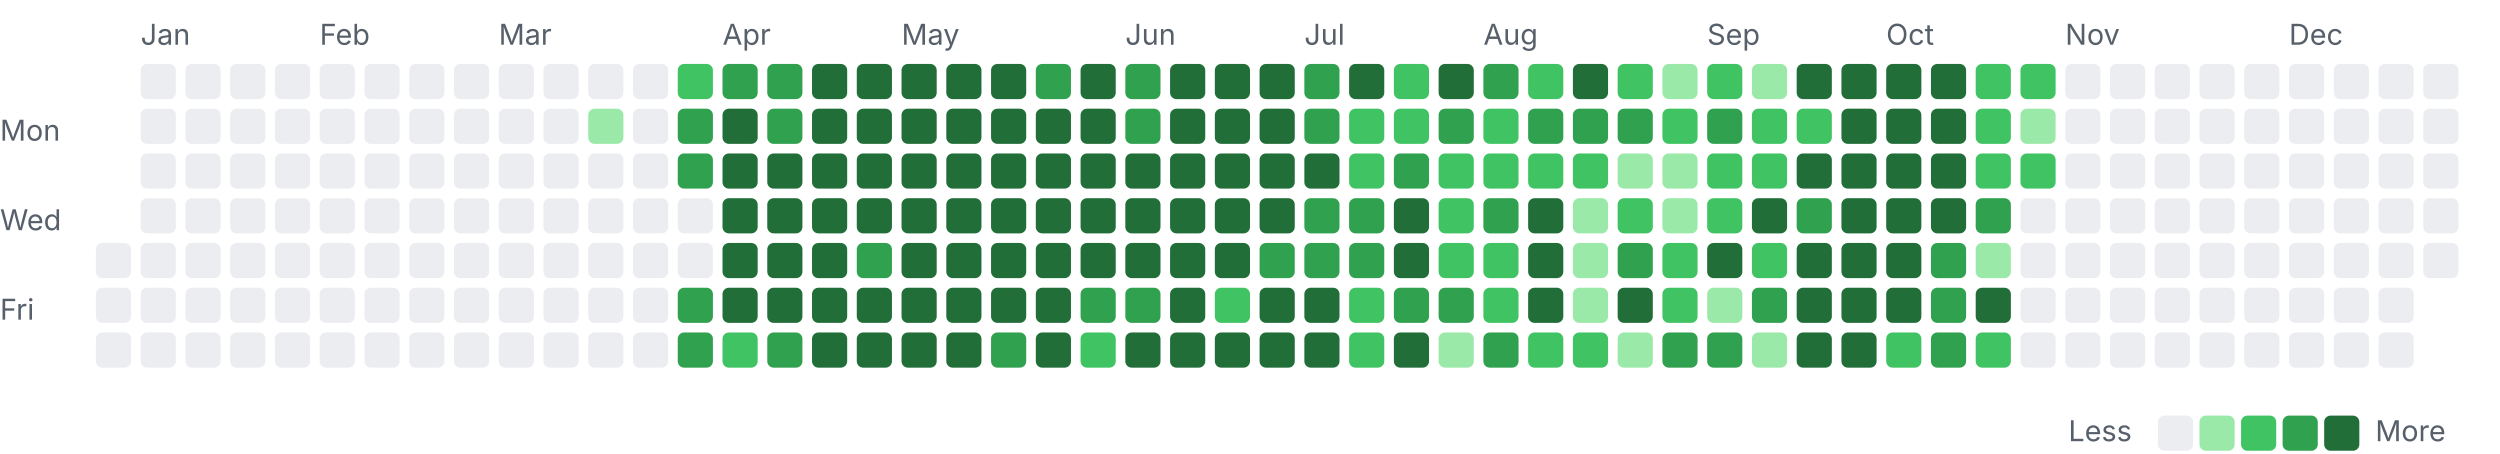
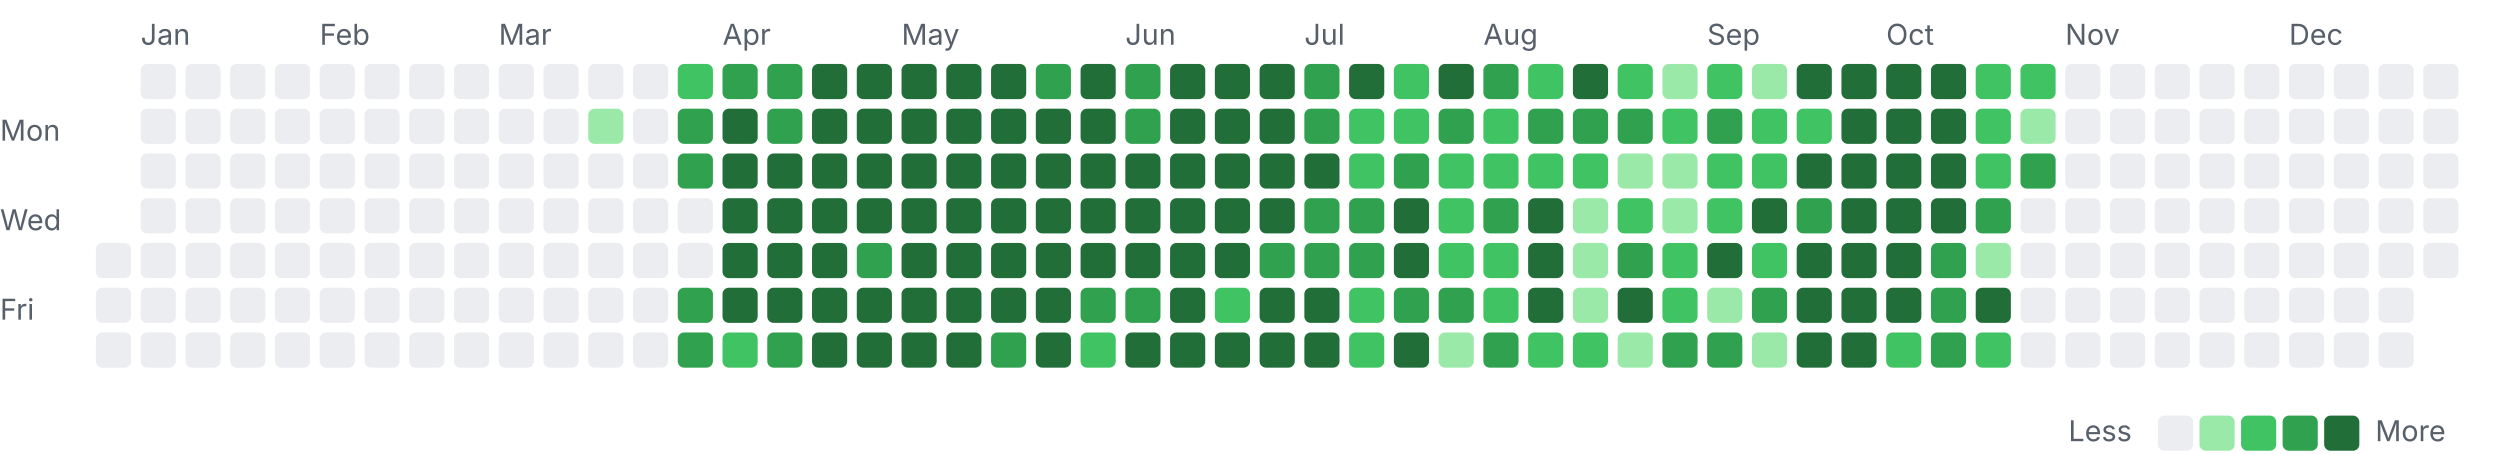
<svg xmlns="http://www.w3.org/2000/svg" width="782" height="142" viewBox="0 0 782 142">
  <style>.l0{fill:#ebedf0}.l1{fill:#9be9a8}.l2{fill:#40c463}.l3{fill:#30a14e}.l4{fill:#216e39} .lbl{fill:#57606a;font:9px -apple-system,Segoe UI,sans-serif}@media(prefers-color-scheme:dark){.l0{fill:#161b22}.l1{fill:#0e4429}.l2{fill:#006d32}.l3{fill:#26a641}.l4{fill:#39d353} .lbl{fill:#8b949e}}</style>
  <text class="lbl" x="44" y="14">Jan</text>
  <text class="lbl" x="100" y="14">Feb</text>
  <text class="lbl" x="156" y="14">Mar</text>
  <text class="lbl" x="226" y="14">Apr</text>
  <text class="lbl" x="282" y="14">May</text>
  <text class="lbl" x="352" y="14">Jun</text>
  <text class="lbl" x="408" y="14">Jul</text>
  <text class="lbl" x="464" y="14">Aug</text>
  <text class="lbl" x="534" y="14">Sep</text>
  <text class="lbl" x="590" y="14">Oct</text>
  <text class="lbl" x="646" y="14">Nov</text>
  <text class="lbl" x="716" y="14">Dec</text>
  <text class="lbl" x="0" y="44">Mon</text>
  <text class="lbl" x="0" y="72">Wed</text>
  <text class="lbl" x="0" y="100">Fri</text>
  <rect class="l0" x="30" y="76" width="11" height="11" rx="2" />
  <rect class="l0" x="30" y="90" width="11" height="11" rx="2" />
  <rect class="l0" x="30" y="104" width="11" height="11" rx="2" />
  <rect class="l0" x="44" y="20" width="11" height="11" rx="2" />
  <rect class="l0" x="44" y="34" width="11" height="11" rx="2" />
  <rect class="l0" x="44" y="48" width="11" height="11" rx="2" />
  <rect class="l0" x="44" y="62" width="11" height="11" rx="2" />
  <rect class="l0" x="44" y="76" width="11" height="11" rx="2" />
  <rect class="l0" x="44" y="90" width="11" height="11" rx="2" />
  <rect class="l0" x="44" y="104" width="11" height="11" rx="2" />
  <rect class="l0" x="58" y="20" width="11" height="11" rx="2" />
  <rect class="l0" x="58" y="34" width="11" height="11" rx="2" />
  <rect class="l0" x="58" y="48" width="11" height="11" rx="2" />
  <rect class="l0" x="58" y="62" width="11" height="11" rx="2" />
  <rect class="l0" x="58" y="76" width="11" height="11" rx="2" />
  <rect class="l0" x="58" y="90" width="11" height="11" rx="2" />
  <rect class="l0" x="58" y="104" width="11" height="11" rx="2" />
  <rect class="l0" x="72" y="20" width="11" height="11" rx="2" />
  <rect class="l0" x="72" y="34" width="11" height="11" rx="2" />
  <rect class="l0" x="72" y="48" width="11" height="11" rx="2" />
  <rect class="l0" x="72" y="62" width="11" height="11" rx="2" />
  <rect class="l0" x="72" y="76" width="11" height="11" rx="2" />
  <rect class="l0" x="72" y="90" width="11" height="11" rx="2" />
  <rect class="l0" x="72" y="104" width="11" height="11" rx="2" />
  <rect class="l0" x="86" y="20" width="11" height="11" rx="2" />
  <rect class="l0" x="86" y="34" width="11" height="11" rx="2" />
  <rect class="l0" x="86" y="48" width="11" height="11" rx="2" />
  <rect class="l0" x="86" y="62" width="11" height="11" rx="2" />
  <rect class="l0" x="86" y="76" width="11" height="11" rx="2" />
  <rect class="l0" x="86" y="90" width="11" height="11" rx="2" />
  <rect class="l0" x="86" y="104" width="11" height="11" rx="2" />
  <rect class="l0" x="100" y="20" width="11" height="11" rx="2" />
  <rect class="l0" x="100" y="34" width="11" height="11" rx="2" />
  <rect class="l0" x="100" y="48" width="11" height="11" rx="2" />
  <rect class="l0" x="100" y="62" width="11" height="11" rx="2" />
  <rect class="l0" x="100" y="76" width="11" height="11" rx="2" />
  <rect class="l0" x="100" y="90" width="11" height="11" rx="2" />
  <rect class="l0" x="100" y="104" width="11" height="11" rx="2" />
  <rect class="l0" x="114" y="20" width="11" height="11" rx="2" />
  <rect class="l0" x="114" y="34" width="11" height="11" rx="2" />
  <rect class="l0" x="114" y="48" width="11" height="11" rx="2" />
  <rect class="l0" x="114" y="62" width="11" height="11" rx="2" />
  <rect class="l0" x="114" y="76" width="11" height="11" rx="2" />
  <rect class="l0" x="114" y="90" width="11" height="11" rx="2" />
  <rect class="l0" x="114" y="104" width="11" height="11" rx="2" />
  <rect class="l0" x="128" y="20" width="11" height="11" rx="2" />
  <rect class="l0" x="128" y="34" width="11" height="11" rx="2" />
  <rect class="l0" x="128" y="48" width="11" height="11" rx="2" />
  <rect class="l0" x="128" y="62" width="11" height="11" rx="2" />
  <rect class="l0" x="128" y="76" width="11" height="11" rx="2" />
  <rect class="l0" x="128" y="90" width="11" height="11" rx="2" />
  <rect class="l0" x="128" y="104" width="11" height="11" rx="2" />
  <rect class="l0" x="142" y="20" width="11" height="11" rx="2" />
  <rect class="l0" x="142" y="34" width="11" height="11" rx="2" />
  <rect class="l0" x="142" y="48" width="11" height="11" rx="2" />
  <rect class="l0" x="142" y="62" width="11" height="11" rx="2" />
  <rect class="l0" x="142" y="76" width="11" height="11" rx="2" />
  <rect class="l0" x="142" y="90" width="11" height="11" rx="2" />
  <rect class="l0" x="142" y="104" width="11" height="11" rx="2" />
  <rect class="l0" x="156" y="20" width="11" height="11" rx="2" />
  <rect class="l0" x="156" y="34" width="11" height="11" rx="2" />
  <rect class="l0" x="156" y="48" width="11" height="11" rx="2" />
  <rect class="l0" x="156" y="62" width="11" height="11" rx="2" />
  <rect class="l0" x="156" y="76" width="11" height="11" rx="2" />
  <rect class="l0" x="156" y="90" width="11" height="11" rx="2" />
  <rect class="l0" x="156" y="104" width="11" height="11" rx="2" />
  <rect class="l0" x="170" y="20" width="11" height="11" rx="2" />
  <rect class="l0" x="170" y="34" width="11" height="11" rx="2" />
  <rect class="l0" x="170" y="48" width="11" height="11" rx="2" />
  <rect class="l0" x="170" y="62" width="11" height="11" rx="2" />
  <rect class="l0" x="170" y="76" width="11" height="11" rx="2" />
  <rect class="l0" x="170" y="90" width="11" height="11" rx="2" />
  <rect class="l0" x="170" y="104" width="11" height="11" rx="2" />
  <rect class="l0" x="184" y="20" width="11" height="11" rx="2" />
  <rect class="l1" x="184" y="34" width="11" height="11" rx="2" />
  <rect class="l0" x="184" y="48" width="11" height="11" rx="2" />
  <rect class="l0" x="184" y="62" width="11" height="11" rx="2" />
  <rect class="l0" x="184" y="76" width="11" height="11" rx="2" />
  <rect class="l0" x="184" y="90" width="11" height="11" rx="2" />
  <rect class="l0" x="184" y="104" width="11" height="11" rx="2" />
  <rect class="l0" x="198" y="20" width="11" height="11" rx="2" />
  <rect class="l0" x="198" y="34" width="11" height="11" rx="2" />
  <rect class="l0" x="198" y="48" width="11" height="11" rx="2" />
  <rect class="l0" x="198" y="62" width="11" height="11" rx="2" />
  <rect class="l0" x="198" y="76" width="11" height="11" rx="2" />
  <rect class="l0" x="198" y="90" width="11" height="11" rx="2" />
  <rect class="l0" x="198" y="104" width="11" height="11" rx="2" />
  <rect class="l2" x="212" y="20" width="11" height="11" rx="2" />
  <rect class="l3" x="212" y="34" width="11" height="11" rx="2" />
  <rect class="l3" x="212" y="48" width="11" height="11" rx="2" />
  <rect class="l0" x="212" y="62" width="11" height="11" rx="2" />
  <rect class="l0" x="212" y="76" width="11" height="11" rx="2" />
  <rect class="l3" x="212" y="90" width="11" height="11" rx="2" />
  <rect class="l3" x="212" y="104" width="11" height="11" rx="2" />
  <rect class="l3" x="226" y="20" width="11" height="11" rx="2" />
  <rect class="l4" x="226" y="34" width="11" height="11" rx="2" />
  <rect class="l4" x="226" y="48" width="11" height="11" rx="2" />
  <rect class="l4" x="226" y="62" width="11" height="11" rx="2" />
  <rect class="l4" x="226" y="76" width="11" height="11" rx="2" />
  <rect class="l4" x="226" y="90" width="11" height="11" rx="2" />
  <rect class="l2" x="226" y="104" width="11" height="11" rx="2" />
  <rect class="l3" x="240" y="20" width="11" height="11" rx="2" />
  <rect class="l3" x="240" y="34" width="11" height="11" rx="2" />
  <rect class="l4" x="240" y="48" width="11" height="11" rx="2" />
  <rect class="l4" x="240" y="62" width="11" height="11" rx="2" />
  <rect class="l4" x="240" y="76" width="11" height="11" rx="2" />
  <rect class="l4" x="240" y="90" width="11" height="11" rx="2" />
  <rect class="l3" x="240" y="104" width="11" height="11" rx="2" />
  <rect class="l4" x="254" y="20" width="11" height="11" rx="2" />
  <rect class="l4" x="254" y="34" width="11" height="11" rx="2" />
  <rect class="l4" x="254" y="48" width="11" height="11" rx="2" />
  <rect class="l4" x="254" y="62" width="11" height="11" rx="2" />
  <rect class="l4" x="254" y="76" width="11" height="11" rx="2" />
  <rect class="l4" x="254" y="90" width="11" height="11" rx="2" />
  <rect class="l4" x="254" y="104" width="11" height="11" rx="2" />
  <rect class="l4" x="268" y="20" width="11" height="11" rx="2" />
  <rect class="l4" x="268" y="34" width="11" height="11" rx="2" />
  <rect class="l4" x="268" y="48" width="11" height="11" rx="2" />
  <rect class="l4" x="268" y="62" width="11" height="11" rx="2" />
  <rect class="l3" x="268" y="76" width="11" height="11" rx="2" />
  <rect class="l4" x="268" y="90" width="11" height="11" rx="2" />
  <rect class="l4" x="268" y="104" width="11" height="11" rx="2" />
  <rect class="l4" x="282" y="20" width="11" height="11" rx="2" />
  <rect class="l4" x="282" y="34" width="11" height="11" rx="2" />
  <rect class="l4" x="282" y="48" width="11" height="11" rx="2" />
  <rect class="l4" x="282" y="62" width="11" height="11" rx="2" />
  <rect class="l4" x="282" y="76" width="11" height="11" rx="2" />
  <rect class="l4" x="282" y="90" width="11" height="11" rx="2" />
  <rect class="l4" x="282" y="104" width="11" height="11" rx="2" />
  <rect class="l4" x="296" y="20" width="11" height="11" rx="2" />
  <rect class="l4" x="296" y="34" width="11" height="11" rx="2" />
  <rect class="l4" x="296" y="48" width="11" height="11" rx="2" />
  <rect class="l4" x="296" y="62" width="11" height="11" rx="2" />
  <rect class="l4" x="296" y="76" width="11" height="11" rx="2" />
  <rect class="l4" x="296" y="90" width="11" height="11" rx="2" />
  <rect class="l4" x="296" y="104" width="11" height="11" rx="2" />
  <rect class="l4" x="310" y="20" width="11" height="11" rx="2" />
  <rect class="l4" x="310" y="34" width="11" height="11" rx="2" />
  <rect class="l4" x="310" y="48" width="11" height="11" rx="2" />
  <rect class="l4" x="310" y="62" width="11" height="11" rx="2" />
  <rect class="l4" x="310" y="76" width="11" height="11" rx="2" />
  <rect class="l4" x="310" y="90" width="11" height="11" rx="2" />
  <rect class="l3" x="310" y="104" width="11" height="11" rx="2" />
  <rect class="l3" x="324" y="20" width="11" height="11" rx="2" />
  <rect class="l4" x="324" y="34" width="11" height="11" rx="2" />
  <rect class="l4" x="324" y="48" width="11" height="11" rx="2" />
  <rect class="l4" x="324" y="62" width="11" height="11" rx="2" />
  <rect class="l4" x="324" y="76" width="11" height="11" rx="2" />
  <rect class="l4" x="324" y="90" width="11" height="11" rx="2" />
  <rect class="l4" x="324" y="104" width="11" height="11" rx="2" />
  <rect class="l4" x="338" y="20" width="11" height="11" rx="2" />
  <rect class="l4" x="338" y="34" width="11" height="11" rx="2" />
  <rect class="l4" x="338" y="48" width="11" height="11" rx="2" />
  <rect class="l4" x="338" y="62" width="11" height="11" rx="2" />
  <rect class="l4" x="338" y="76" width="11" height="11" rx="2" />
  <rect class="l3" x="338" y="90" width="11" height="11" rx="2" />
  <rect class="l2" x="338" y="104" width="11" height="11" rx="2" />
  <rect class="l3" x="352" y="20" width="11" height="11" rx="2" />
  <rect class="l3" x="352" y="34" width="11" height="11" rx="2" />
  <rect class="l4" x="352" y="48" width="11" height="11" rx="2" />
  <rect class="l4" x="352" y="62" width="11" height="11" rx="2" />
  <rect class="l4" x="352" y="76" width="11" height="11" rx="2" />
  <rect class="l3" x="352" y="90" width="11" height="11" rx="2" />
  <rect class="l4" x="352" y="104" width="11" height="11" rx="2" />
  <rect class="l4" x="366" y="20" width="11" height="11" rx="2" />
  <rect class="l4" x="366" y="34" width="11" height="11" rx="2" />
  <rect class="l4" x="366" y="48" width="11" height="11" rx="2" />
  <rect class="l4" x="366" y="62" width="11" height="11" rx="2" />
  <rect class="l4" x="366" y="76" width="11" height="11" rx="2" />
  <rect class="l4" x="366" y="90" width="11" height="11" rx="2" />
  <rect class="l4" x="366" y="104" width="11" height="11" rx="2" />
  <rect class="l4" x="380" y="20" width="11" height="11" rx="2" />
  <rect class="l4" x="380" y="34" width="11" height="11" rx="2" />
  <rect class="l4" x="380" y="48" width="11" height="11" rx="2" />
  <rect class="l4" x="380" y="62" width="11" height="11" rx="2" />
  <rect class="l4" x="380" y="76" width="11" height="11" rx="2" />
  <rect class="l2" x="380" y="90" width="11" height="11" rx="2" />
  <rect class="l4" x="380" y="104" width="11" height="11" rx="2" />
  <rect class="l4" x="394" y="20" width="11" height="11" rx="2" />
  <rect class="l4" x="394" y="34" width="11" height="11" rx="2" />
  <rect class="l4" x="394" y="48" width="11" height="11" rx="2" />
  <rect class="l4" x="394" y="62" width="11" height="11" rx="2" />
  <rect class="l3" x="394" y="76" width="11" height="11" rx="2" />
  <rect class="l4" x="394" y="90" width="11" height="11" rx="2" />
  <rect class="l4" x="394" y="104" width="11" height="11" rx="2" />
  <rect class="l3" x="408" y="20" width="11" height="11" rx="2" />
  <rect class="l3" x="408" y="34" width="11" height="11" rx="2" />
  <rect class="l4" x="408" y="48" width="11" height="11" rx="2" />
  <rect class="l3" x="408" y="62" width="11" height="11" rx="2" />
  <rect class="l3" x="408" y="76" width="11" height="11" rx="2" />
  <rect class="l4" x="408" y="90" width="11" height="11" rx="2" />
  <rect class="l4" x="408" y="104" width="11" height="11" rx="2" />
  <rect class="l4" x="422" y="20" width="11" height="11" rx="2" />
  <rect class="l2" x="422" y="34" width="11" height="11" rx="2" />
  <rect class="l2" x="422" y="48" width="11" height="11" rx="2" />
  <rect class="l3" x="422" y="62" width="11" height="11" rx="2" />
  <rect class="l3" x="422" y="76" width="11" height="11" rx="2" />
  <rect class="l2" x="422" y="90" width="11" height="11" rx="2" />
  <rect class="l2" x="422" y="104" width="11" height="11" rx="2" />
  <rect class="l2" x="436" y="20" width="11" height="11" rx="2" />
  <rect class="l2" x="436" y="34" width="11" height="11" rx="2" />
  <rect class="l3" x="436" y="48" width="11" height="11" rx="2" />
  <rect class="l4" x="436" y="62" width="11" height="11" rx="2" />
  <rect class="l4" x="436" y="76" width="11" height="11" rx="2" />
  <rect class="l3" x="436" y="90" width="11" height="11" rx="2" />
  <rect class="l4" x="436" y="104" width="11" height="11" rx="2" />
  <rect class="l4" x="450" y="20" width="11" height="11" rx="2" />
  <rect class="l3" x="450" y="34" width="11" height="11" rx="2" />
  <rect class="l2" x="450" y="48" width="11" height="11" rx="2" />
  <rect class="l2" x="450" y="62" width="11" height="11" rx="2" />
  <rect class="l2" x="450" y="76" width="11" height="11" rx="2" />
  <rect class="l3" x="450" y="90" width="11" height="11" rx="2" />
  <rect class="l1" x="450" y="104" width="11" height="11" rx="2" />
  <rect class="l3" x="464" y="20" width="11" height="11" rx="2" />
  <rect class="l2" x="464" y="34" width="11" height="11" rx="2" />
  <rect class="l2" x="464" y="48" width="11" height="11" rx="2" />
  <rect class="l3" x="464" y="62" width="11" height="11" rx="2" />
  <rect class="l2" x="464" y="76" width="11" height="11" rx="2" />
  <rect class="l2" x="464" y="90" width="11" height="11" rx="2" />
  <rect class="l3" x="464" y="104" width="11" height="11" rx="2" />
  <rect class="l2" x="478" y="20" width="11" height="11" rx="2" />
  <rect class="l3" x="478" y="34" width="11" height="11" rx="2" />
  <rect class="l2" x="478" y="48" width="11" height="11" rx="2" />
  <rect class="l4" x="478" y="62" width="11" height="11" rx="2" />
  <rect class="l4" x="478" y="76" width="11" height="11" rx="2" />
  <rect class="l4" x="478" y="90" width="11" height="11" rx="2" />
  <rect class="l2" x="478" y="104" width="11" height="11" rx="2" />
  <rect class="l4" x="492" y="20" width="11" height="11" rx="2" />
  <rect class="l3" x="492" y="34" width="11" height="11" rx="2" />
  <rect class="l2" x="492" y="48" width="11" height="11" rx="2" />
  <rect class="l1" x="492" y="62" width="11" height="11" rx="2" />
  <rect class="l1" x="492" y="76" width="11" height="11" rx="2" />
  <rect class="l1" x="492" y="90" width="11" height="11" rx="2" />
  <rect class="l2" x="492" y="104" width="11" height="11" rx="2" />
  <rect class="l2" x="506" y="20" width="11" height="11" rx="2" />
  <rect class="l3" x="506" y="34" width="11" height="11" rx="2" />
  <rect class="l1" x="506" y="48" width="11" height="11" rx="2" />
  <rect class="l2" x="506" y="62" width="11" height="11" rx="2" />
  <rect class="l3" x="506" y="76" width="11" height="11" rx="2" />
  <rect class="l4" x="506" y="90" width="11" height="11" rx="2" />
  <rect class="l1" x="506" y="104" width="11" height="11" rx="2" />
  <rect class="l1" x="520" y="20" width="11" height="11" rx="2" />
  <rect class="l2" x="520" y="34" width="11" height="11" rx="2" />
  <rect class="l1" x="520" y="48" width="11" height="11" rx="2" />
  <rect class="l1" x="520" y="62" width="11" height="11" rx="2" />
  <rect class="l2" x="520" y="76" width="11" height="11" rx="2" />
  <rect class="l2" x="520" y="90" width="11" height="11" rx="2" />
  <rect class="l3" x="520" y="104" width="11" height="11" rx="2" />
  <rect class="l2" x="534" y="20" width="11" height="11" rx="2" />
  <rect class="l3" x="534" y="34" width="11" height="11" rx="2" />
  <rect class="l2" x="534" y="48" width="11" height="11" rx="2" />
  <rect class="l2" x="534" y="62" width="11" height="11" rx="2" />
  <rect class="l4" x="534" y="76" width="11" height="11" rx="2" />
  <rect class="l1" x="534" y="90" width="11" height="11" rx="2" />
  <rect class="l3" x="534" y="104" width="11" height="11" rx="2" />
  <rect class="l1" x="548" y="20" width="11" height="11" rx="2" />
  <rect class="l2" x="548" y="34" width="11" height="11" rx="2" />
  <rect class="l2" x="548" y="48" width="11" height="11" rx="2" />
  <rect class="l4" x="548" y="62" width="11" height="11" rx="2" />
  <rect class="l2" x="548" y="76" width="11" height="11" rx="2" />
  <rect class="l3" x="548" y="90" width="11" height="11" rx="2" />
  <rect class="l1" x="548" y="104" width="11" height="11" rx="2" />
  <rect class="l4" x="562" y="20" width="11" height="11" rx="2" />
  <rect class="l2" x="562" y="34" width="11" height="11" rx="2" />
  <rect class="l4" x="562" y="48" width="11" height="11" rx="2" />
  <rect class="l3" x="562" y="62" width="11" height="11" rx="2" />
  <rect class="l4" x="562" y="76" width="11" height="11" rx="2" />
  <rect class="l4" x="562" y="90" width="11" height="11" rx="2" />
  <rect class="l4" x="562" y="104" width="11" height="11" rx="2" />
  <rect class="l4" x="576" y="20" width="11" height="11" rx="2" />
  <rect class="l4" x="576" y="34" width="11" height="11" rx="2" />
  <rect class="l4" x="576" y="48" width="11" height="11" rx="2" />
  <rect class="l4" x="576" y="62" width="11" height="11" rx="2" />
  <rect class="l4" x="576" y="76" width="11" height="11" rx="2" />
  <rect class="l4" x="576" y="90" width="11" height="11" rx="2" />
  <rect class="l4" x="576" y="104" width="11" height="11" rx="2" />
  <rect class="l4" x="590" y="20" width="11" height="11" rx="2" />
  <rect class="l4" x="590" y="34" width="11" height="11" rx="2" />
  <rect class="l4" x="590" y="48" width="11" height="11" rx="2" />
  <rect class="l4" x="590" y="62" width="11" height="11" rx="2" />
  <rect class="l4" x="590" y="76" width="11" height="11" rx="2" />
  <rect class="l4" x="590" y="90" width="11" height="11" rx="2" />
  <rect class="l2" x="590" y="104" width="11" height="11" rx="2" />
  <rect class="l4" x="604" y="20" width="11" height="11" rx="2" />
  <rect class="l4" x="604" y="34" width="11" height="11" rx="2" />
  <rect class="l4" x="604" y="48" width="11" height="11" rx="2" />
  <rect class="l4" x="604" y="62" width="11" height="11" rx="2" />
  <rect class="l3" x="604" y="76" width="11" height="11" rx="2" />
  <rect class="l3" x="604" y="90" width="11" height="11" rx="2" />
  <rect class="l3" x="604" y="104" width="11" height="11" rx="2" />
  <rect class="l2" x="618" y="20" width="11" height="11" rx="2" />
  <rect class="l2" x="618" y="34" width="11" height="11" rx="2" />
  <rect class="l2" x="618" y="48" width="11" height="11" rx="2" />
  <rect class="l3" x="618" y="62" width="11" height="11" rx="2" />
  <rect class="l1" x="618" y="76" width="11" height="11" rx="2" />
  <rect class="l4" x="618" y="90" width="11" height="11" rx="2" />
  <rect class="l2" x="618" y="104" width="11" height="11" rx="2" />
  <rect class="l2" x="632" y="20" width="11" height="11" rx="2" />
  <rect class="l1" x="632" y="34" width="11" height="11" rx="2" />
-   <rect class="l2" x="632" y="48" width="11" height="11" rx="2" />
+   <rect class="l3" x="632" y="48" width="11" height="11" rx="2" />
  <rect class="l0" x="632" y="62" width="11" height="11" rx="2" />
  <rect class="l0" x="632" y="76" width="11" height="11" rx="2" />
  <rect class="l0" x="632" y="90" width="11" height="11" rx="2" />
  <rect class="l0" x="632" y="104" width="11" height="11" rx="2" />
  <rect class="l0" x="646" y="20" width="11" height="11" rx="2" />
  <rect class="l0" x="646" y="34" width="11" height="11" rx="2" />
  <rect class="l0" x="646" y="48" width="11" height="11" rx="2" />
  <rect class="l0" x="646" y="62" width="11" height="11" rx="2" />
  <rect class="l0" x="646" y="76" width="11" height="11" rx="2" />
  <rect class="l0" x="646" y="90" width="11" height="11" rx="2" />
  <rect class="l0" x="646" y="104" width="11" height="11" rx="2" />
  <rect class="l0" x="660" y="20" width="11" height="11" rx="2" />
  <rect class="l0" x="660" y="34" width="11" height="11" rx="2" />
  <rect class="l0" x="660" y="48" width="11" height="11" rx="2" />
  <rect class="l0" x="660" y="62" width="11" height="11" rx="2" />
  <rect class="l0" x="660" y="76" width="11" height="11" rx="2" />
  <rect class="l0" x="660" y="90" width="11" height="11" rx="2" />
  <rect class="l0" x="660" y="104" width="11" height="11" rx="2" />
  <rect class="l0" x="674" y="20" width="11" height="11" rx="2" />
  <rect class="l0" x="674" y="34" width="11" height="11" rx="2" />
  <rect class="l0" x="674" y="48" width="11" height="11" rx="2" />
  <rect class="l0" x="674" y="62" width="11" height="11" rx="2" />
  <rect class="l0" x="674" y="76" width="11" height="11" rx="2" />
  <rect class="l0" x="674" y="90" width="11" height="11" rx="2" />
  <rect class="l0" x="674" y="104" width="11" height="11" rx="2" />
  <rect class="l0" x="688" y="20" width="11" height="11" rx="2" />
  <rect class="l0" x="688" y="34" width="11" height="11" rx="2" />
  <rect class="l0" x="688" y="48" width="11" height="11" rx="2" />
  <rect class="l0" x="688" y="62" width="11" height="11" rx="2" />
  <rect class="l0" x="688" y="76" width="11" height="11" rx="2" />
  <rect class="l0" x="688" y="90" width="11" height="11" rx="2" />
  <rect class="l0" x="688" y="104" width="11" height="11" rx="2" />
  <rect class="l0" x="702" y="20" width="11" height="11" rx="2" />
  <rect class="l0" x="702" y="34" width="11" height="11" rx="2" />
  <rect class="l0" x="702" y="48" width="11" height="11" rx="2" />
  <rect class="l0" x="702" y="62" width="11" height="11" rx="2" />
  <rect class="l0" x="702" y="76" width="11" height="11" rx="2" />
  <rect class="l0" x="702" y="90" width="11" height="11" rx="2" />
  <rect class="l0" x="702" y="104" width="11" height="11" rx="2" />
  <rect class="l0" x="716" y="20" width="11" height="11" rx="2" />
  <rect class="l0" x="716" y="34" width="11" height="11" rx="2" />
  <rect class="l0" x="716" y="48" width="11" height="11" rx="2" />
  <rect class="l0" x="716" y="62" width="11" height="11" rx="2" />
  <rect class="l0" x="716" y="76" width="11" height="11" rx="2" />
  <rect class="l0" x="716" y="90" width="11" height="11" rx="2" />
  <rect class="l0" x="716" y="104" width="11" height="11" rx="2" />
  <rect class="l0" x="730" y="20" width="11" height="11" rx="2" />
  <rect class="l0" x="730" y="34" width="11" height="11" rx="2" />
  <rect class="l0" x="730" y="48" width="11" height="11" rx="2" />
  <rect class="l0" x="730" y="62" width="11" height="11" rx="2" />
  <rect class="l0" x="730" y="76" width="11" height="11" rx="2" />
  <rect class="l0" x="730" y="90" width="11" height="11" rx="2" />
  <rect class="l0" x="730" y="104" width="11" height="11" rx="2" />
  <rect class="l0" x="744" y="20" width="11" height="11" rx="2" />
  <rect class="l0" x="744" y="34" width="11" height="11" rx="2" />
  <rect class="l0" x="744" y="48" width="11" height="11" rx="2" />
  <rect class="l0" x="744" y="62" width="11" height="11" rx="2" />
  <rect class="l0" x="744" y="76" width="11" height="11" rx="2" />
  <rect class="l0" x="744" y="90" width="11" height="11" rx="2" />
  <rect class="l0" x="744" y="104" width="11" height="11" rx="2" />
  <rect class="l0" x="758" y="20" width="11" height="11" rx="2" />
  <rect class="l0" x="758" y="34" width="11" height="11" rx="2" />
  <rect class="l0" x="758" y="48" width="11" height="11" rx="2" />
  <rect class="l0" x="758" y="62" width="11" height="11" rx="2" />
  <rect class="l0" x="758" y="76" width="11" height="11" rx="2" />
  <text class="lbl" x="647" y="138">Less</text>
  <rect class="l0" x="675" y="130" width="11" height="11" rx="2" />
  <rect class="l1" x="688" y="130" width="11" height="11" rx="2" />
  <rect class="l2" x="701" y="130" width="11" height="11" rx="2" />
  <rect class="l3" x="714" y="130" width="11" height="11" rx="2" />
  <rect class="l4" x="727" y="130" width="11" height="11" rx="2" />
  <text class="lbl" x="743" y="138">More</text>
</svg>
